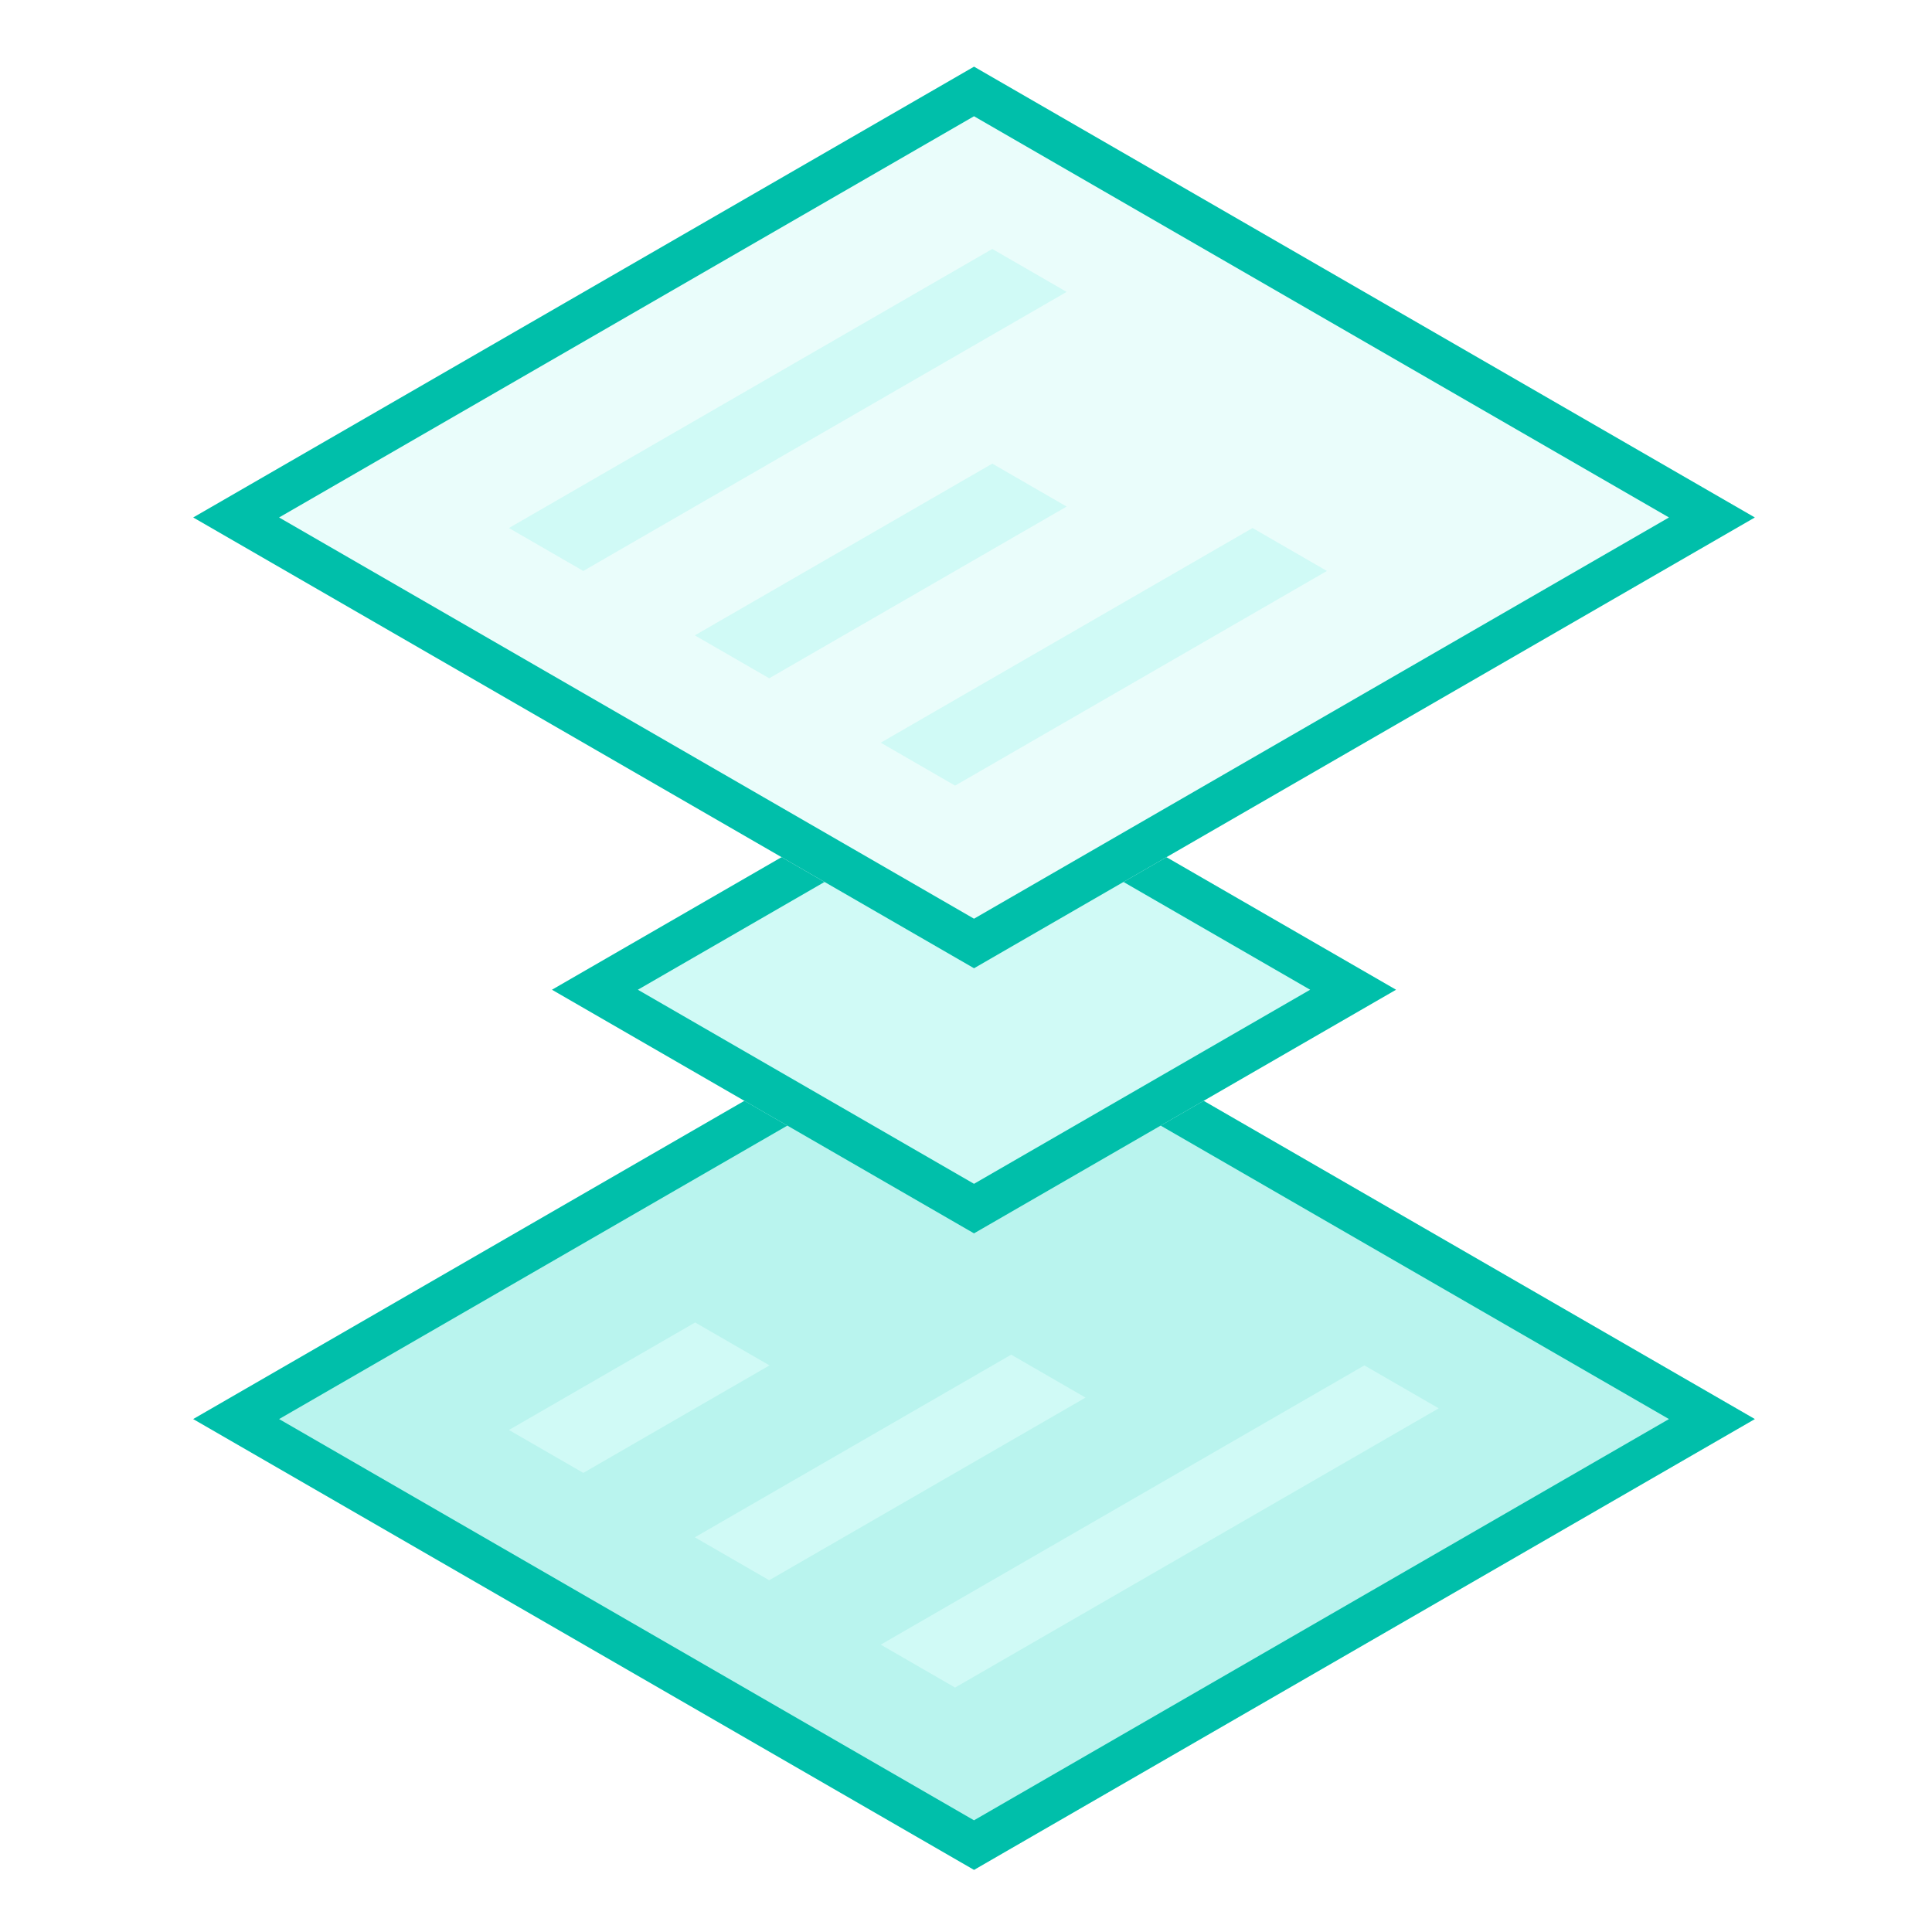
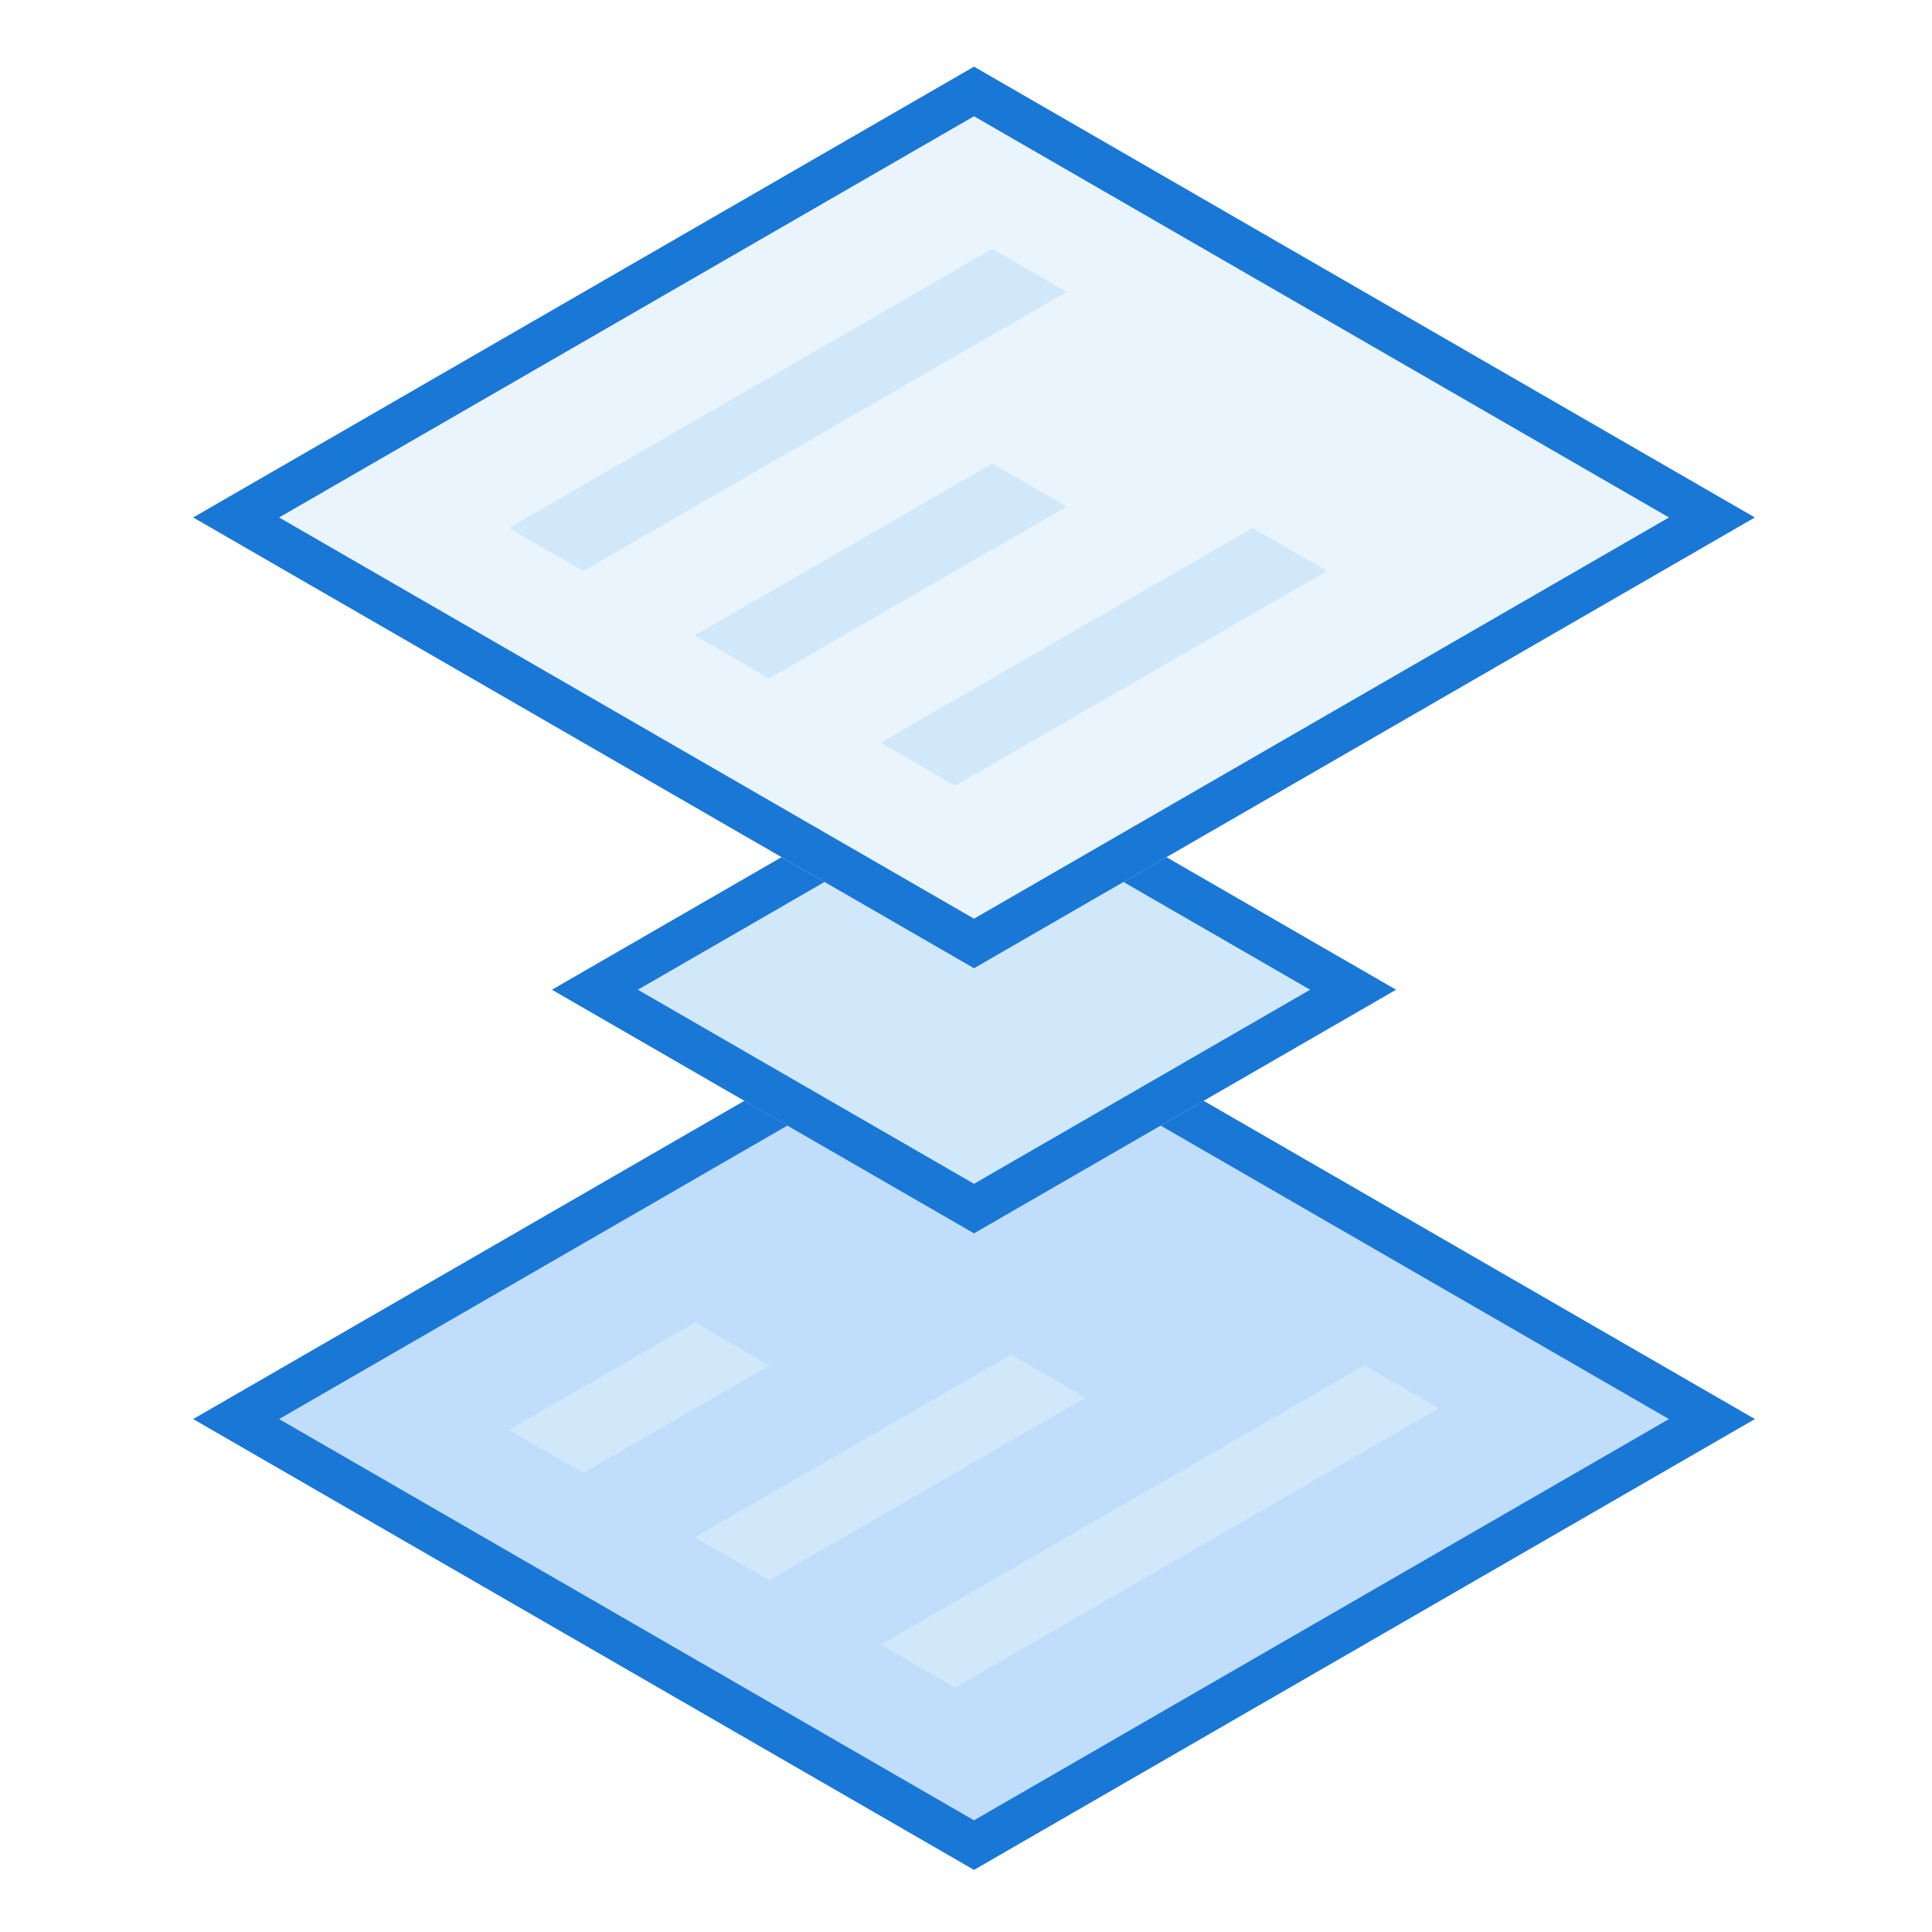
- <svg xmlns="http://www.w3.org/2000/svg" viewBox="0 0 180 180">
+ <svg xmlns="http://www.w3.org/2000/svg" width="180" height="180" viewBox="0 0 180 180">
  <defs>
-     <style>
-       .cls-1 {
-         clip-path: url(#clip-restore_json-active);
-       }
- 
-       .cls-2 {
-         fill: #b9f4ee;
-       }
- 
-       .cls-2, .cls-3, .cls-5, .cls-6 {
-         fill-rule: evenodd;
-       }
- 
-       .cls-3 {
-         fill: #00bfaa;
-       }
- 
-       .cls-4, .cls-5 {
-         fill: #d0faf6;
-       }
- 
-       .cls-6 {
-         fill: #eafdfb;
-       }
- 
-       .cls-7 {
-         fill: none;
-       }
-     </style>
-     <clipPath id="clip-restore_json-active">
+     <clipPath id="clip-restore_jason-active">
      <rect width="180" height="180" />
    </clipPath>
  </defs>
-   <g id="restore_json-active" data-name="restore json-active" class="cls-1">
+   <g id="restore_jason-active" data-name="restore jason-active" clip-path="url(#clip-restore_jason-active)">
    <g id="Group_3087" data-name="Group 3087">
-       <path id="Path_5210" data-name="Path 5210" class="cls-2" d="M76.352-87.606l-72.746,42,72.746,42,72.746-42Z" transform="translate(14.394 177.817)" />
-       <path id="Path_5211" data-name="Path 5211" class="cls-3" d="M149.1-45.606l-72.746,42-72.746-42,72.746-42Zm-137.492,0L76.352-8.224,141.1-45.606,76.352-82.987Z" transform="translate(14.394 177.817)" />
-       <path id="Union_130" data-name="Union 130" class="cls-4" d="M-219.359-1822.983-174.3-1849l6.928,4-45.062,26.016Zm-17.32-10L-207.206-1850l6.928,4-29.473,17.016Zm-17.32-10L-236.651-1853l6.928,4-17.348,10.016Z" transform="translate(301.416 1976.211)" />
-       <path id="Path_5215" data-name="Path 5215" class="cls-5" d="M76.352-108.306l-39.318,22.7,39.318,22.7,39.318-22.7Z" transform="translate(14.394 177.817)" />
-       <path id="Path_5216" data-name="Path 5216" class="cls-3" d="M115.67-85.606l-39.318,22.7-39.318-22.7,39.318-22.7Zm-70.636,0L76.352-67.524,107.67-85.606,76.352-103.687Z" transform="translate(14.394 177.817)" />
-       <path id="Path_5217" data-name="Path 5217" class="cls-6" d="M76.352-171.606l-72.746,42,72.746,42,72.746-42Z" transform="translate(14.394 177.817)" />
-       <path id="Path_5218" data-name="Path 5218" class="cls-3" d="M149.1-129.606l-72.746,42-72.746-42,72.746-42Zm-137.492,0L76.352-92.224,141.1-129.606,76.352-166.987Z" transform="translate(14.394 177.817)" />
-       <path id="Union_129" data-name="Union 129" class="cls-4" d="M-219.359-1807l34.641-20,6.928,4-34.641,20Zm-17.32-10,27.713-16,6.928,4-27.713,16ZM-254-1827l45.033-26,6.928,4-45.033,26Z" transform="translate(301.416 1876.195)" />
-       <rect id="Rectangle_3739" data-name="Rectangle 3739" class="cls-7" width="180" height="180" />
+       <path id="Path_5210" data-name="Path 5210" d="M76.352-87.606l-72.746,42,72.746,42,72.746-42Z" transform="translate(14.394 177.817)" fill="#c0defc" fill-rule="evenodd" />
+       <path id="Path_5211" data-name="Path 5211" d="M149.1-45.606l-72.746,42-72.746-42,72.746-42Zm-137.492,0L76.352-8.224,141.1-45.606,76.352-82.987Z" transform="translate(14.394 177.817)" fill="#1977d6" fill-rule="evenodd" />
+       <path id="Union_130" data-name="Union 130" d="M-219.359-1822.983-174.3-1849l6.928,4-45.062,26.016Zm-17.32-10L-207.206-1850l6.928,4-29.473,17.016Zm-17.32-10L-236.651-1853l6.928,4-17.348,10.016Z" transform="translate(301.416 1976.211)" fill="#d0e8fa" />
+       <path id="Path_5215" data-name="Path 5215" d="M76.352-108.306l-39.318,22.7,39.318,22.7,39.318-22.7Z" transform="translate(14.394 177.817)" fill="#d0e8fa" fill-rule="evenodd" />
+       <path id="Path_5216" data-name="Path 5216" d="M115.67-85.606l-39.318,22.7-39.318-22.7,39.318-22.7Zm-70.636,0L76.352-67.524,107.67-85.606,76.352-103.687Z" transform="translate(14.394 177.817)" fill="#1977d6" fill-rule="evenodd" />
+       <path id="Path_5217" data-name="Path 5217" d="M76.352-171.606l-72.746,42,72.746,42,72.746-42Z" transform="translate(14.394 177.817)" fill="#eaf4fd" fill-rule="evenodd" />
+       <path id="Path_5218" data-name="Path 5218" d="M149.1-129.606l-72.746,42-72.746-42,72.746-42Zm-137.492,0L76.352-92.224,141.1-129.606,76.352-166.987Z" transform="translate(14.394 177.817)" fill="#1977d6" fill-rule="evenodd" />
+       <path id="Union_129" data-name="Union 129" d="M-219.359-1807l34.641-20,6.928,4-34.641,20Zm-17.32-10,27.713-16,6.928,4-27.713,16ZM-254-1827l45.033-26,6.928,4-45.033,26Z" transform="translate(301.416 1876.195)" fill="#d0e8fa" />
+       <rect id="Rectangle_3739" data-name="Rectangle 3739" width="180" height="180" fill="none" />
    </g>
  </g>
</svg>
